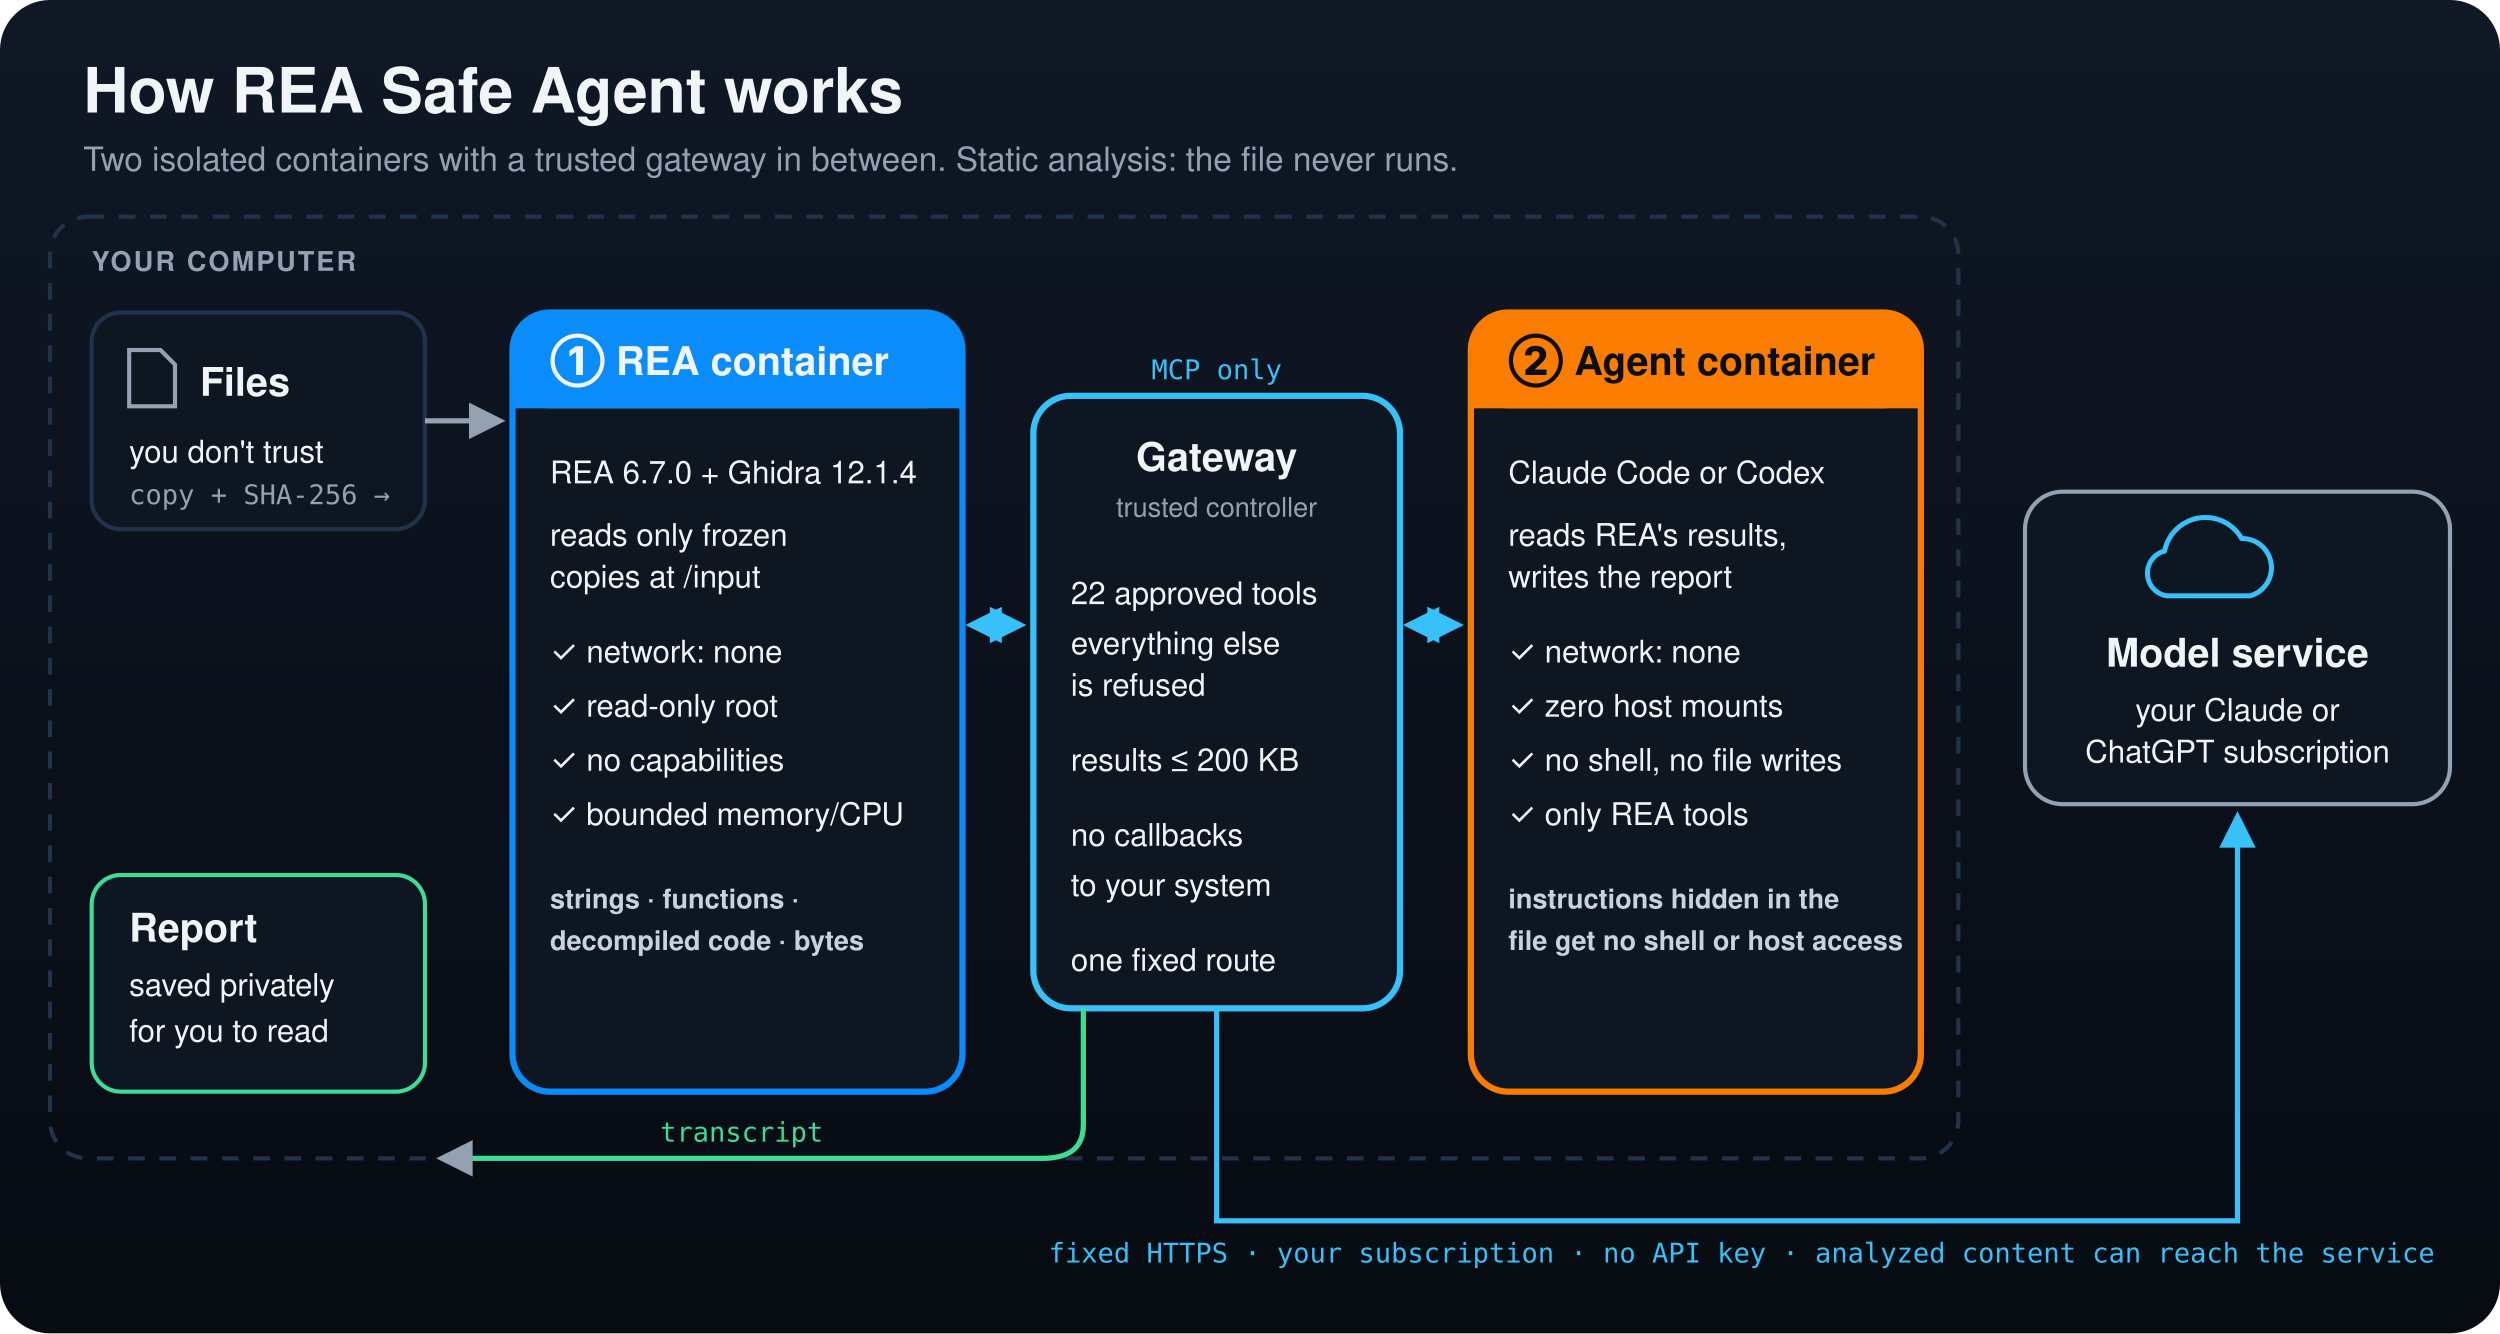
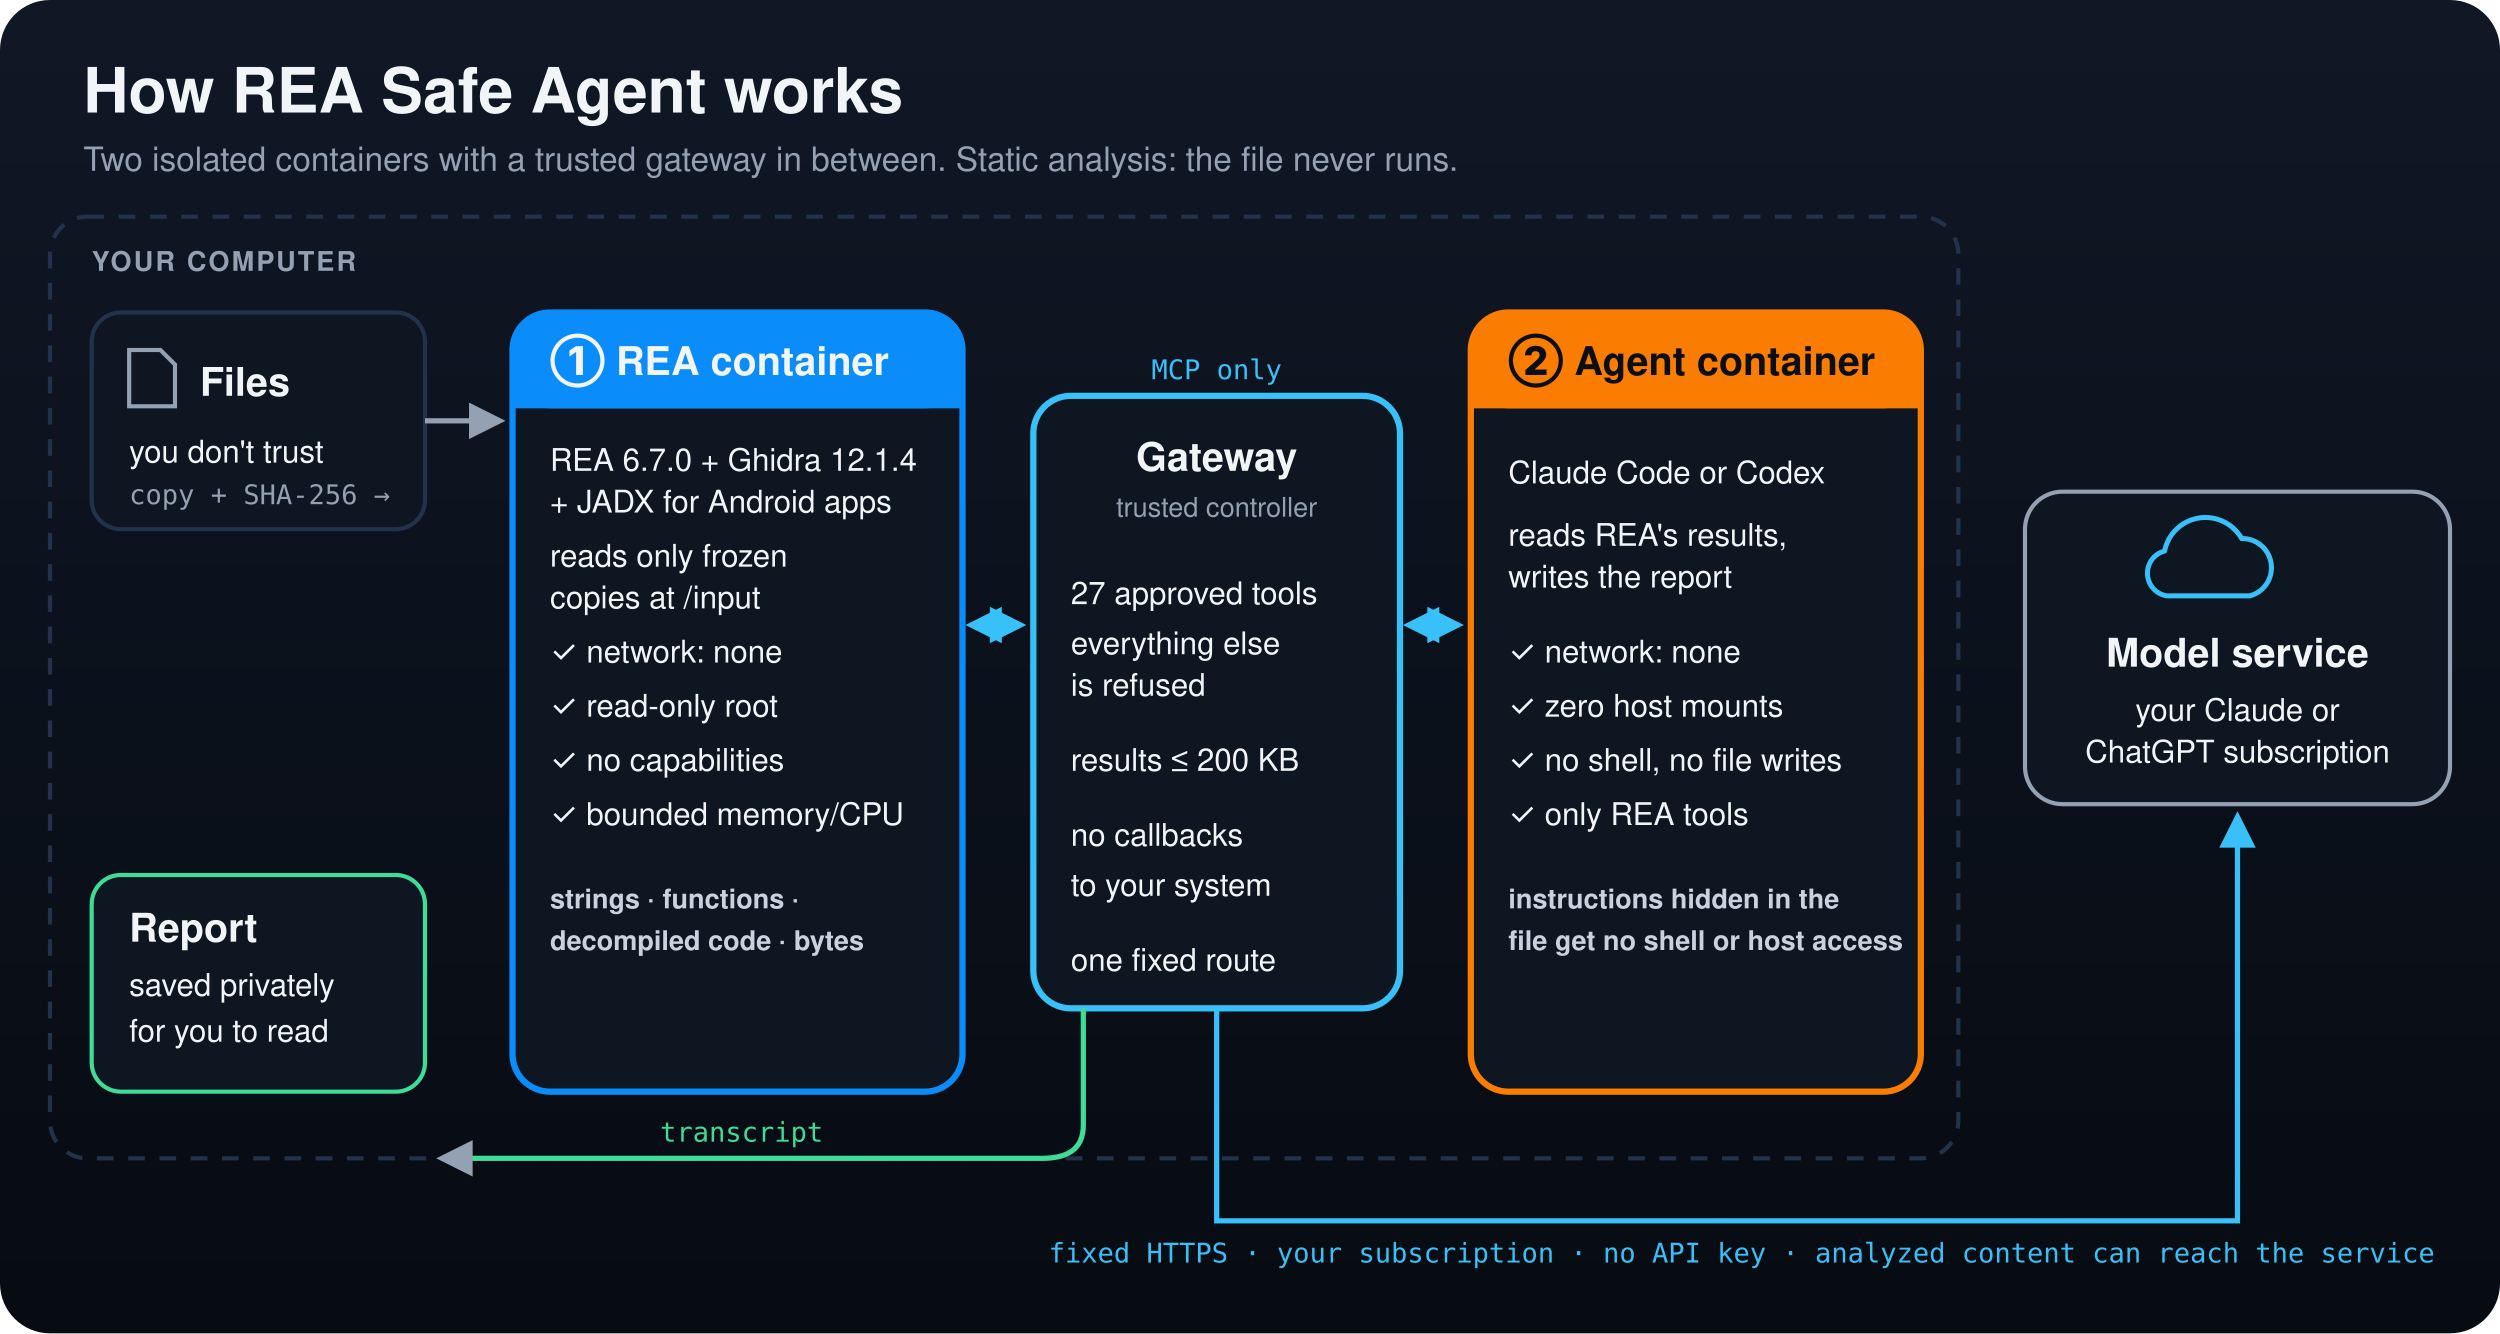
<svg xmlns="http://www.w3.org/2000/svg" viewBox="0 0 1200 640" width="1200" height="640" role="img" aria-labelledby="title desc">
  <defs>
    <marker id="arrow" viewBox="0 0 10 10" refX="8.5" refY="5" markerWidth="7" markerHeight="7" orient="auto-start-reverse">
      <path d="M0,0 L10,5 L0,10 z" fill="#93A1B3" />
    </marker>
    <marker id="arrowCyan" viewBox="0 0 10 10" refX="8.5" refY="5" markerWidth="7" markerHeight="7" orient="auto-start-reverse">
      <path d="M0,0 L10,5 L0,10 z" fill="#38C0F8" />
    </marker>
    <linearGradient id="bg" x1="0" y1="0" x2="0" y2="1">
      <stop offset="0" stop-color="#101826" />
      <stop offset="1" stop-color="#070B12" />
    </linearGradient>
  </defs>
  <style>
    text { font-family: -apple-system, "Segoe UI", Helvetica, Arial, sans-serif; fill: #F2F5F8; }
    .title { font-size: 30px; font-weight: 800; }
    .sub { font-size: 16px; fill: #93A1B3; }
    .head { font-size: 19px; font-weight: 800; }
    .item { font-size: 15px; }
    .muted { font-size: 13px; fill: #93A1B3; font-weight: 600; letter-spacing: .08em; }
    .label { font-size: 13px; font-weight: 700; fill: #C9D3DF; }
    .mono { font-family: "SF Mono", Menlo, Consolas, monospace; font-size: 13px; }
  </style>
  <rect width="1200" height="640" rx="24" fill="url(#bg)" />
  <text x="40" y="54" class="title">How REA Safe Agent works</text>
  <text x="40" y="82" class="sub">Two isolated containers with a trusted gateway in between. Static analysis: the file never runs.</text>
  <rect x="24" y="104" width="916" height="452" rx="18" fill="none" stroke="#22324A" stroke-width="2" stroke-dasharray="8 7" />
  <text x="44" y="130" class="muted">YOUR COMPUTER</text>
  <rect x="44" y="150" width="160" height="104" rx="14" fill="#0E1622" stroke="#22324A" stroke-width="2" />
  <path d="M62 168 h15 l7 7 v20 h-22 z" fill="none" stroke="#93A1B3" stroke-width="2" />
  <text x="96" y="190" class="head">Files</text>
  <text x="62" y="222" class="item">you don't trust</text>
  <text x="62" y="242" class="mono" style="fill:#93A1B3">copy + SHA-256 →</text>
  <rect x="44" y="420" width="160" height="104" rx="14" fill="#0E1622" stroke="#3DDC97" stroke-width="2" />
  <text x="62" y="452" class="head">Report</text>
  <text x="62" y="478" class="item">saved privately</text>
  <text x="62" y="500" class="item">for you to read</text>
  <rect x="246" y="150" width="216" height="374" rx="18" fill="#0E1622" stroke="#0A8CFA" stroke-width="3" />
  <rect x="246" y="150" width="216" height="46" rx="18" fill="#0A8CFA" />
  <rect x="246" y="176" width="216" height="20" fill="#0A8CFA" />
  <text x="264" y="180" class="head">① REA container</text>
-   <text x="264" y="232" class="item">REA 6.7.0 + Ghidra 12.1.4</text>
-   <text x="264" y="262" class="item">reads only frozen</text>
-   <text x="264" y="282" class="item">copies at /input</text>
+   <text x="264" y="226" class="item">REA 6.7.0 + Ghidra 12.1.4</text>
+   <text x="264" y="246" class="item">+ JADX for Android apps</text>
+   <text x="264" y="272" class="item">reads only frozen</text>
+   <text x="264" y="292" class="item">copies at /input</text>
  <text x="264" y="318" class="item">✓ network: none</text>
  <text x="264" y="344" class="item">✓ read-only root</text>
  <text x="264" y="370" class="item">✓ no capabilities</text>
  <text x="264" y="396" class="item">✓ bounded memory/CPU</text>
  <text x="264" y="436" class="label">strings · functions ·</text>
  <text x="264" y="456" class="label">decompiled code · bytes</text>
  <rect x="496" y="190" width="176" height="294" rx="18" fill="#0E1622" stroke="#38C0F8" stroke-width="3" />
  <text x="584" y="226" class="head" text-anchor="middle">Gateway</text>
  <text x="584" y="248" class="sub" text-anchor="middle" style="font-size:13px">trusted controller</text>
-   <text x="514" y="290" class="item">22 approved tools</text>
+   <text x="514" y="290" class="item">27 approved tools</text>
  <text x="514" y="314" class="item">everything else</text>
  <text x="514" y="334" class="item">is refused</text>
  <text x="514" y="370" class="item">results ≤ 200 KB</text>
  <text x="514" y="406" class="item">no callbacks</text>
  <text x="514" y="430" class="item">to your system</text>
  <text x="514" y="466" class="item">one fixed route</text>
  <rect x="706" y="150" width="216" height="374" rx="18" fill="#0E1622" stroke="#FA7C00" stroke-width="3" />
  <rect x="706" y="150" width="216" height="46" rx="18" fill="#FA7C00" />
  <rect x="706" y="176" width="216" height="20" fill="#FA7C00" />
  <text x="724" y="180" class="head" style="fill:#0B0F14">② Agent container</text>
  <text x="724" y="232" class="item">Claude Code or Codex</text>
  <text x="724" y="262" class="item">reads REA's results,</text>
  <text x="724" y="282" class="item">writes the report</text>
  <text x="724" y="318" class="item">✓ network: none</text>
  <text x="724" y="344" class="item">✓ zero host mounts</text>
  <text x="724" y="370" class="item">✓ no shell, no file writes</text>
  <text x="724" y="396" class="item">✓ only REA tools</text>
  <text x="724" y="436" class="label">instructions hidden in the</text>
  <text x="724" y="456" class="label">file get no shell or host access</text>
  <rect x="972" y="236" width="204" height="150" rx="18" fill="#0E1622" stroke="#93A1B3" stroke-width="2" />
  <path d="M1040 286 h40 a14 14 0 0 0 -4 -27.5 a20 20 0 0 0 -37 6 a11 11 0 0 0 1 21.5 z" fill="none" stroke="#38C0F8" stroke-width="2.4" stroke-linejoin="round" />
  <text x="1074" y="320" class="head" text-anchor="middle">Model service</text>
  <text x="1074" y="346" class="item" text-anchor="middle">your Claude or</text>
  <text x="1074" y="366" class="item" text-anchor="middle">ChatGPT subscription</text>
  <path d="M204 202 H240" stroke="#93A1B3" stroke-width="2.5" fill="none" marker-end="url(#arrow)" />
  <path d="M466 300 H490" stroke="#38C0F8" stroke-width="2.5" fill="none" marker-start="url(#arrowCyan)" marker-end="url(#arrowCyan)" />
  <path d="M676 300 H700" stroke="#38C0F8" stroke-width="2.5" fill="none" marker-start="url(#arrowCyan)" marker-end="url(#arrowCyan)" />
  <text x="584" y="182" class="mono" text-anchor="middle" style="fill:#38C0F8">MCP only</text>
  <path d="M584 484 V586 H1074 V392" stroke="#38C0F8" stroke-width="2.5" fill="none" stroke-dasharray="2 0" marker-end="url(#arrowCyan)" />
  <text x="836" y="606" class="mono" text-anchor="middle" style="fill:#38C0F8">fixed HTTPS · your subscription · no API key · analyzed content can reach the service</text>
  <path d="M520 484 V540 C520 552 512 556 500 556 H212" stroke="#3DDC97" stroke-width="2.5" fill="none" marker-end="url(#arrow)" />
  <text x="356" y="548" class="mono" text-anchor="middle" style="fill:#3DDC97">transcript</text>
</svg>
